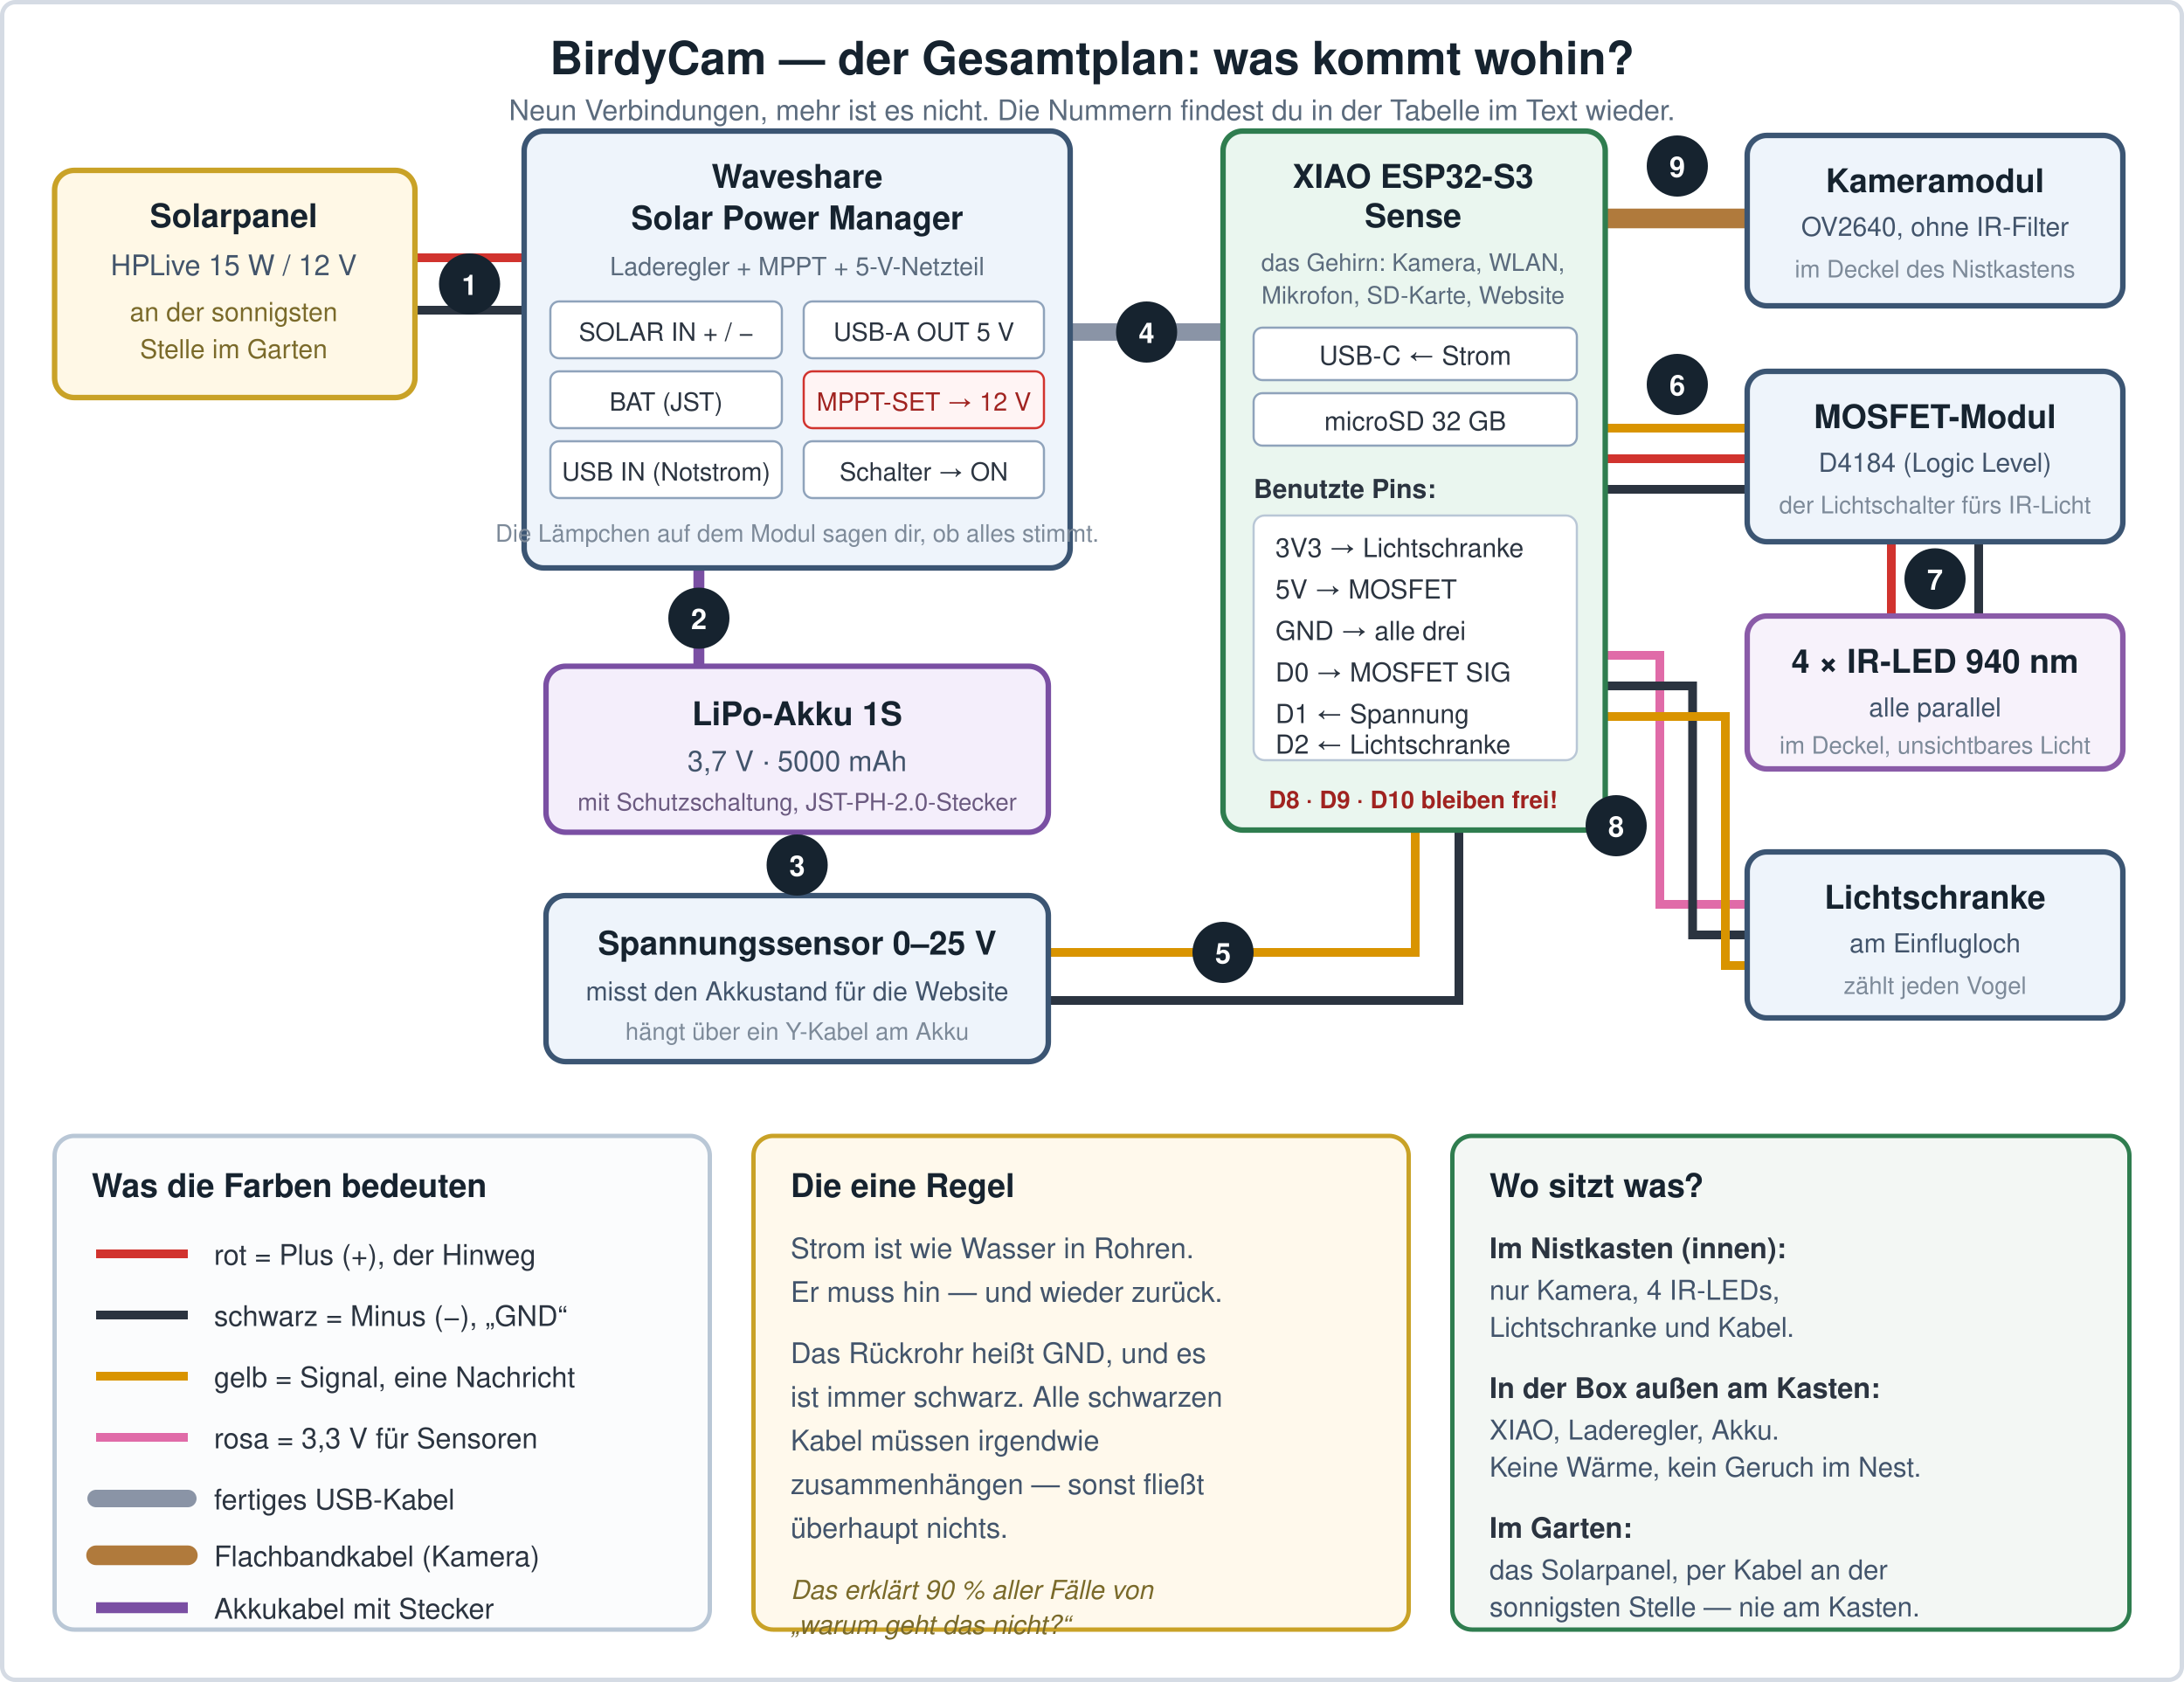
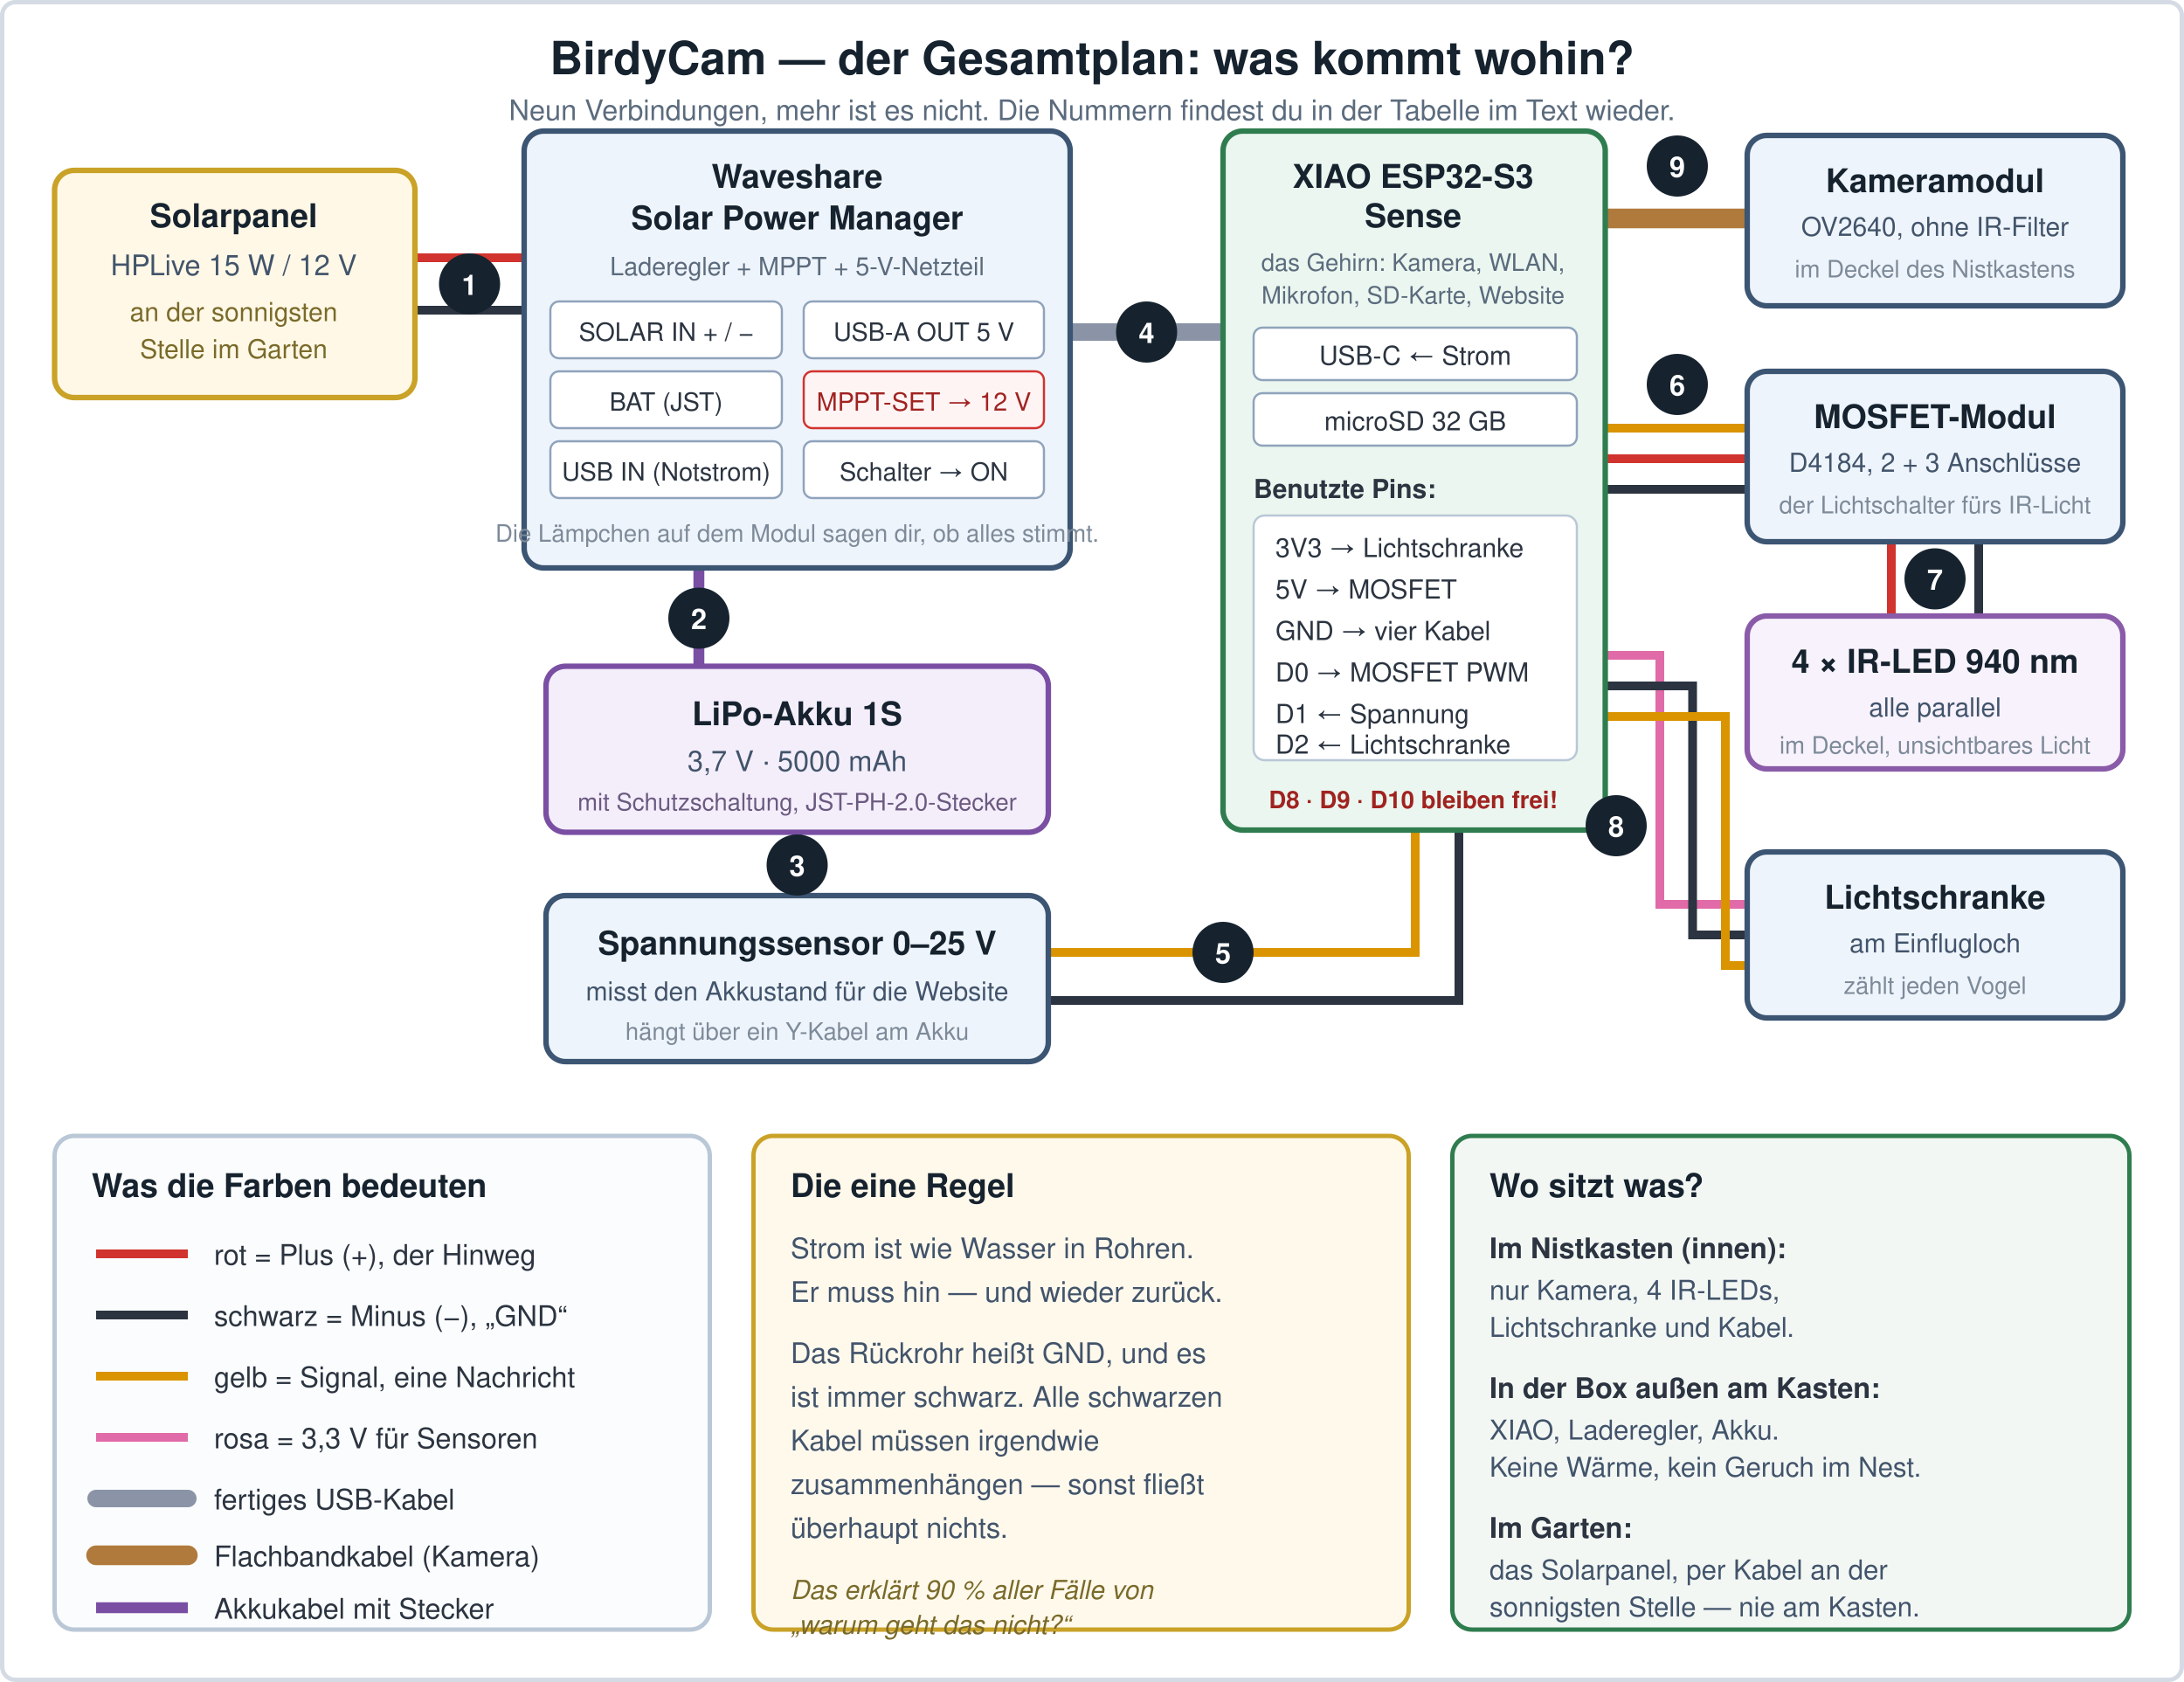
<svg xmlns="http://www.w3.org/2000/svg" viewBox="0 0 1000 770" width="1000" height="770" font-family="Segoe UI, Helvetica, Arial, sans-serif">
  <rect x="0" y="0" width="1000" height="770" fill="#ffffff" />
  <rect x="1" y="1" width="998" height="768" fill="none" stroke="#d5dbe4" stroke-width="2" rx="6" />
  <text x="500" y="34" text-anchor="middle" font-size="21" font-weight="bold" fill="#16232f">BirdyCam — der Gesamtplan: was kommt wohin?</text>
  <text x="500" y="55" text-anchor="middle" font-size="13" fill="#5b6b7d">Neun Verbindungen, mehr ist es nicht. Die Nummern findest du in der Tabelle im Text wieder.</text>
  <line x1="190" y1="118" x2="240" y2="118" stroke="#d1332e" stroke-width="4" />
  <line x1="190" y1="142" x2="240" y2="142" stroke="#2b3440" stroke-width="4" />
  <line x1="320" y1="305" x2="320" y2="260" stroke="#7a4fa3" stroke-width="5" />
  <line x1="365" y1="381" x2="365" y2="410" stroke="#7a4fa3" stroke-width="5" />
  <line x1="490" y1="152" x2="560" y2="152" stroke="#8a94a6" stroke-width="8" stroke-linecap="round" />
  <path d="M 480 436 L 648 436 L 648 380" fill="none" stroke="#d99400" stroke-width="4" />
  <path d="M 480 458 L 668 458 L 668 380" fill="none" stroke="#2b3440" stroke-width="4" />
  <line x1="735" y1="196" x2="800" y2="196" stroke="#d99400" stroke-width="4" />
  <line x1="735" y1="210" x2="800" y2="210" stroke="#d1332e" stroke-width="4" />
  <line x1="735" y1="224" x2="800" y2="224" stroke="#2b3440" stroke-width="4" />
  <line x1="866" y1="248" x2="866" y2="282" stroke="#d1332e" stroke-width="4" />
  <line x1="906" y1="248" x2="906" y2="282" stroke="#2b3440" stroke-width="4" />
  <path d="M 800 414 L 760 414 L 760 300 L 735 300" fill="none" stroke="#e06ba8" stroke-width="4" />
  <path d="M 800 428 L 775 428 L 775 314 L 735 314" fill="none" stroke="#2b3440" stroke-width="4" />
  <path d="M 800 442 L 790 442 L 790 328 L 735 328" fill="none" stroke="#d99400" stroke-width="4" />
  <line x1="735" y1="100" x2="800" y2="100" stroke="#b07a3c" stroke-width="9" stroke-linecap="round" />
  <rect x="25" y="78" width="165" height="104" rx="9" fill="#fff8e6" stroke="#c9a227" stroke-width="2.5" />
  <text x="107" y="104" text-anchor="middle" font-size="15" font-weight="bold" fill="#16232f">Solarpanel</text>
  <text x="107" y="126" text-anchor="middle" font-size="13" fill="#42546b">HPLive 15 W / 12 V</text>
  <text x="107" y="147" text-anchor="middle" font-size="12" fill="#7a6a2a">an der sonnigsten</text>
  <text x="107" y="164" text-anchor="middle" font-size="12" fill="#7a6a2a">Stelle im Garten</text>
  <rect x="240" y="60" width="250" height="200" rx="9" fill="#eef4fb" stroke="#3b5573" stroke-width="2.5" />
  <text x="365" y="86" text-anchor="middle" font-size="15" font-weight="bold" fill="#16232f">Waveshare</text>
  <text x="365" y="105" text-anchor="middle" font-size="15" font-weight="bold" fill="#16232f">Solar Power Manager</text>
  <text x="365" y="126" text-anchor="middle" font-size="11.5" fill="#5b6b7d">Laderegler + MPPT + 5-V-Netzteil</text>
  <rect x="252" y="138" width="106" height="26" rx="4" fill="#ffffff" stroke="#8fa3bb" />
  <text x="305" y="156" text-anchor="middle" font-size="11.5" fill="#2b3440">SOLAR IN + / −</text>
  <rect x="252" y="170" width="106" height="26" rx="4" fill="#ffffff" stroke="#8fa3bb" />
  <text x="305" y="188" text-anchor="middle" font-size="11.5" fill="#2b3440">BAT (JST)</text>
  <rect x="252" y="202" width="106" height="26" rx="4" fill="#ffffff" stroke="#8fa3bb" />
  <text x="305" y="220" text-anchor="middle" font-size="11.5" fill="#2b3440">USB IN (Notstrom)</text>
  <rect x="368" y="138" width="110" height="26" rx="4" fill="#ffffff" stroke="#8fa3bb" />
  <text x="423" y="156" text-anchor="middle" font-size="11.5" fill="#2b3440">USB-A OUT 5 V</text>
  <rect x="368" y="170" width="110" height="26" rx="4" fill="#fff4f4" stroke="#d1332e" />
  <text x="423" y="188" text-anchor="middle" font-size="11.5" fill="#a02320">MPPT-SET → 12 V</text>
  <rect x="368" y="202" width="110" height="26" rx="4" fill="#ffffff" stroke="#8fa3bb" />
  <text x="423" y="220" text-anchor="middle" font-size="11.5" fill="#2b3440">Schalter → ON</text>
  <text x="365" y="248" text-anchor="middle" font-size="11" fill="#7d8a99">Die Lämpchen auf dem Modul sagen dir, ob alles stimmt.</text>
  <rect x="250" y="305" width="230" height="76" rx="9" fill="#f4eefb" stroke="#7a4fa3" stroke-width="2.5" />
  <text x="365" y="332" text-anchor="middle" font-size="15" font-weight="bold" fill="#16232f">LiPo-Akku 1S</text>
  <text x="365" y="353" text-anchor="middle" font-size="13" fill="#42546b">3,7 V · 5000 mAh</text>
  <text x="365" y="371" text-anchor="middle" font-size="11" fill="#6b5a80">mit Schutzschaltung, JST-PH-2.0-Stecker</text>
  <rect x="250" y="410" width="230" height="76" rx="9" fill="#eef4fb" stroke="#3b5573" stroke-width="2.5" />
  <text x="365" y="437" text-anchor="middle" font-size="15" font-weight="bold" fill="#16232f">Spannungssensor 0–25 V</text>
  <text x="365" y="458" text-anchor="middle" font-size="12" fill="#42546b">misst den Akkustand für die Website</text>
  <text x="365" y="476" text-anchor="middle" font-size="11" fill="#7d8a99">hängt über ein Y-Kabel am Akku</text>
  <rect x="560" y="60" width="175" height="320" rx="9" fill="#eaf6ef" stroke="#2f7d4f" stroke-width="2.5" />
  <text x="647" y="86" text-anchor="middle" font-size="15" font-weight="bold" fill="#16232f">XIAO ESP32-S3</text>
  <text x="647" y="104" text-anchor="middle" font-size="15" font-weight="bold" fill="#16232f">Sense</text>
  <text x="647" y="124" text-anchor="middle" font-size="11" fill="#5b6b7d">das Gehirn: Kamera, WLAN,</text>
  <text x="647" y="139" text-anchor="middle" font-size="11" fill="#5b6b7d">Mikrofon, SD-Karte, Website</text>
  <rect x="574" y="150" width="148" height="24" rx="4" fill="#ffffff" stroke="#8fa3bb" />
  <text x="648" y="167" text-anchor="middle" font-size="12" fill="#2b3440">USB-C  ← Strom</text>
  <rect x="574" y="180" width="148" height="24" rx="4" fill="#ffffff" stroke="#8fa3bb" />
  <text x="648" y="197" text-anchor="middle" font-size="12" fill="#2b3440">microSD 32 GB</text>
  <text x="574" y="228" font-size="12" font-weight="bold" fill="#2b3440">Benutzte Pins:</text>
  <rect x="574" y="236" width="148" height="112" rx="5" fill="#ffffff" stroke="#b9c7d6" />
  <text x="584" y="255" font-size="12" fill="#2b3440">3V3  → Lichtschranke</text>
  <text x="584" y="274" font-size="12" fill="#2b3440">5V   → MOSFET</text>
-   <text x="584" y="293" font-size="12" fill="#2b3440">GND → alle drei</text>
-   <text x="584" y="312" font-size="12" fill="#2b3440">D0   → MOSFET SIG</text>
+   <text x="584" y="293" font-size="12" fill="#2b3440">GND → vier Kabel</text>
+   <text x="584" y="312" font-size="12" fill="#2b3440">D0   → MOSFET PWM</text>
  <text x="584" y="331" font-size="12" fill="#2b3440">D1   ← Spannung</text>
  <text x="584" y="345" font-size="12" fill="#2b3440">D2   ← Lichtschranke</text>
  <text x="647" y="370" text-anchor="middle" font-size="11" font-weight="bold" fill="#a02320">D8 · D9 · D10 bleiben frei!</text>
  <rect x="800" y="62" width="172" height="78" rx="9" fill="#eef4fb" stroke="#3b5573" stroke-width="2.5" />
  <text x="886" y="88" text-anchor="middle" font-size="15" font-weight="bold" fill="#16232f">Kameramodul</text>
  <text x="886" y="108" text-anchor="middle" font-size="12" fill="#42546b">OV2640, ohne IR-Filter</text>
  <text x="886" y="127" text-anchor="middle" font-size="11" fill="#7d8a99">im Deckel des Nistkastens</text>
  <rect x="800" y="170" width="172" height="78" rx="9" fill="#eef4fb" stroke="#3b5573" stroke-width="2.5" />
  <text x="886" y="196" text-anchor="middle" font-size="15" font-weight="bold" fill="#16232f">MOSFET-Modul</text>
-   <text x="886" y="216" text-anchor="middle" font-size="12" fill="#42546b">D4184 (Logic Level)</text>
+   <text x="886" y="216" text-anchor="middle" font-size="12" fill="#42546b">D4184, 2 + 3 Anschlüsse</text>
  <text x="886" y="235" text-anchor="middle" font-size="11" fill="#7d8a99">der Lichtschalter fürs IR-Licht</text>
  <rect x="800" y="282" width="172" height="70" rx="9" fill="#f7f2fb" stroke="#8a5ba8" stroke-width="2.5" />
  <text x="886" y="308" text-anchor="middle" font-size="15" font-weight="bold" fill="#16232f">4 × IR-LED 940 nm</text>
  <text x="886" y="328" text-anchor="middle" font-size="12" fill="#42546b">alle parallel</text>
  <text x="886" y="345" text-anchor="middle" font-size="11" fill="#7d8a99">im Deckel, unsichtbares Licht</text>
  <rect x="800" y="390" width="172" height="76" rx="9" fill="#eef4fb" stroke="#3b5573" stroke-width="2.5" />
  <text x="886" y="416" text-anchor="middle" font-size="15" font-weight="bold" fill="#16232f">Lichtschranke</text>
  <text x="886" y="436" text-anchor="middle" font-size="12" fill="#42546b">am Einflugloch</text>
  <text x="886" y="455" text-anchor="middle" font-size="11" fill="#7d8a99">zählt jeden Vogel</text>
  <g font-size="13" font-weight="bold" text-anchor="middle">
    <circle cx="215" cy="130" r="14" fill="#16232f" />
    <text x="215" y="135" fill="#ffffff">1</text>
    <circle cx="320" cy="283" r="14" fill="#16232f" />
    <text x="320" y="288" fill="#ffffff">2</text>
    <circle cx="365" cy="396" r="14" fill="#16232f" />
    <text x="365" y="401" fill="#ffffff">3</text>
    <circle cx="525" cy="152" r="14" fill="#16232f" />
    <text x="525" y="157" fill="#ffffff">4</text>
    <circle cx="560" cy="436" r="14" fill="#16232f" />
    <text x="560" y="441" fill="#ffffff">5</text>
    <circle cx="768" cy="176" r="14" fill="#16232f" />
    <text x="768" y="181" fill="#ffffff">6</text>
    <circle cx="886" cy="265" r="14" fill="#16232f" />
    <text x="886" y="270" fill="#ffffff">7</text>
    <circle cx="740" cy="378" r="14" fill="#16232f" />
    <text x="740" y="383" fill="#ffffff">8</text>
    <circle cx="768" cy="76" r="14" fill="#16232f" />
    <text x="768" y="81" fill="#ffffff">9</text>
  </g>
  <rect x="25" y="520" width="300" height="226" rx="9" fill="#fbfcfd" stroke="#b9c7d6" stroke-width="2" />
  <text x="42" y="548" font-size="15" font-weight="bold" fill="#16232f">Was die Farben bedeuten</text>
  <line x1="44" y1="574" x2="86" y2="574" stroke="#d1332e" stroke-width="4" />
  <text x="98" y="579" font-size="13" fill="#2b3440">rot = Plus (+), der Hinweg</text>
  <line x1="44" y1="602" x2="86" y2="602" stroke="#2b3440" stroke-width="4" />
  <text x="98" y="607" font-size="13" fill="#2b3440">schwarz = Minus (−), „GND“</text>
  <line x1="44" y1="630" x2="86" y2="630" stroke="#d99400" stroke-width="4" />
  <text x="98" y="635" font-size="13" fill="#2b3440">gelb = Signal, eine Nachricht</text>
  <line x1="44" y1="658" x2="86" y2="658" stroke="#e06ba8" stroke-width="4" />
  <text x="98" y="663" font-size="13" fill="#2b3440">rosa = 3,3 V für Sensoren</text>
  <line x1="44" y1="686" x2="86" y2="686" stroke="#8a94a6" stroke-width="8" stroke-linecap="round" />
  <text x="98" y="691" font-size="13" fill="#2b3440">fertiges USB-Kabel</text>
  <line x1="44" y1="712" x2="86" y2="712" stroke="#b07a3c" stroke-width="9" stroke-linecap="round" />
  <text x="98" y="717" font-size="13" fill="#2b3440">Flachbandkabel (Kamera)</text>
  <line x1="44" y1="736" x2="86" y2="736" stroke="#7a4fa3" stroke-width="5" />
  <text x="98" y="741" font-size="13" fill="#2b3440">Akkukabel mit Stecker</text>
  <rect x="345" y="520" width="300" height="226" rx="9" fill="#fff9ec" stroke="#c9a227" stroke-width="2" />
  <text x="362" y="548" font-size="15" font-weight="bold" fill="#16232f">Die eine Regel</text>
  <text x="362" y="576" font-size="13" fill="#42546b">Strom ist wie Wasser in Rohren.</text>
  <text x="362" y="596" font-size="13" fill="#42546b">Er muss hin — und wieder zurück.</text>
  <text x="362" y="624" font-size="13" fill="#42546b">Das Rückrohr heißt GND, und es</text>
  <text x="362" y="644" font-size="13" fill="#42546b">ist immer schwarz. Alle schwarzen</text>
  <text x="362" y="664" font-size="13" fill="#42546b">Kabel müssen irgendwie</text>
  <text x="362" y="684" font-size="13" fill="#42546b">zusammenhängen — sonst fließt</text>
  <text x="362" y="704" font-size="13" fill="#42546b">überhaupt nichts.</text>
  <text x="362" y="732" font-size="12" font-style="italic" fill="#7a6a2a">Das erklärt 90 % aller Fälle von</text>
  <text x="362" y="748" font-size="12" font-style="italic" fill="#7a6a2a">„warum geht das nicht?“</text>
  <rect x="665" y="520" width="310" height="226" rx="9" fill="#f3f7f4" stroke="#2f7d4f" stroke-width="2" />
  <text x="682" y="548" font-size="15" font-weight="bold" fill="#16232f">Wo sitzt was?</text>
  <text x="682" y="576" font-size="13" font-weight="bold" fill="#2b3440">Im Nistkasten (innen):</text>
  <text x="682" y="595" font-size="12.5" fill="#42546b">nur Kamera, 4 IR-LEDs,</text>
  <text x="682" y="612" font-size="12.5" fill="#42546b">Lichtschranke und Kabel.</text>
  <text x="682" y="640" font-size="13" font-weight="bold" fill="#2b3440">In der Box außen am Kasten:</text>
  <text x="682" y="659" font-size="12.5" fill="#42546b">XIAO, Laderegler, Akku.</text>
  <text x="682" y="676" font-size="12.5" fill="#42546b">Keine Wärme, kein Geruch im Nest.</text>
  <text x="682" y="704" font-size="13" font-weight="bold" fill="#2b3440">Im Garten:</text>
  <text x="682" y="723" font-size="12.5" fill="#42546b">das Solarpanel, per Kabel an der</text>
  <text x="682" y="740" font-size="12.5" fill="#42546b">sonnigsten Stelle — nie am Kasten.</text>
</svg>
